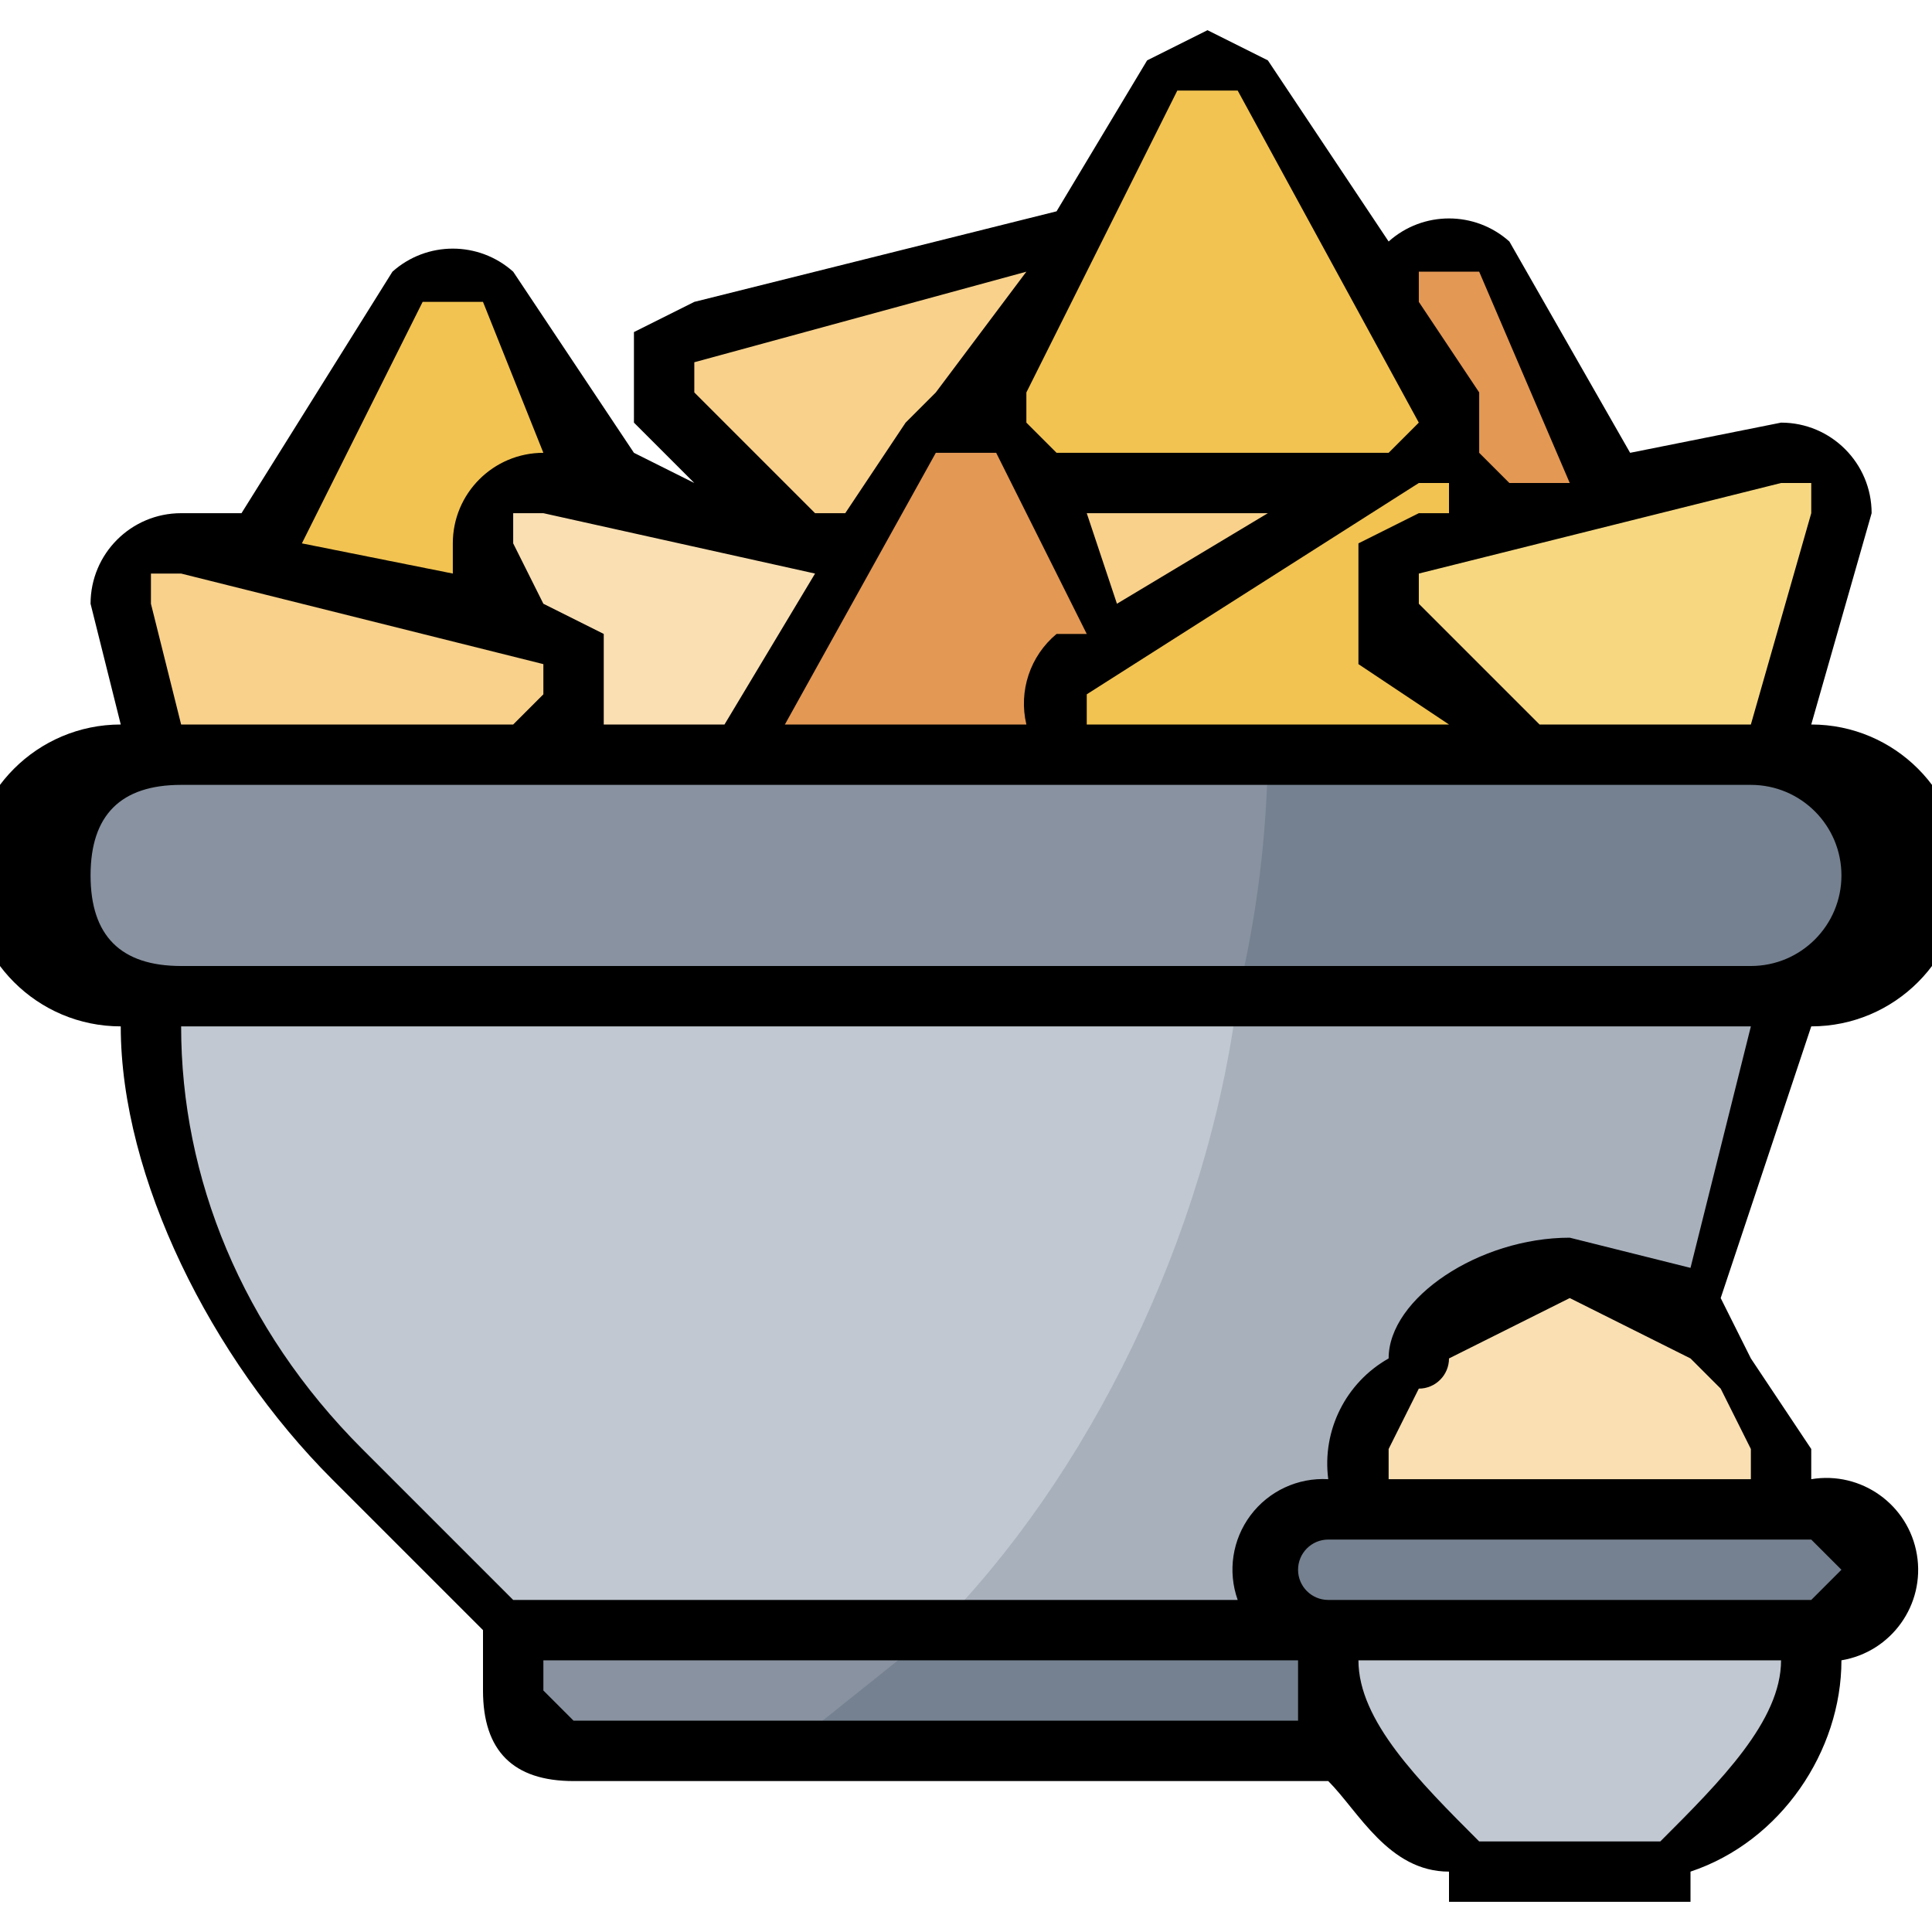
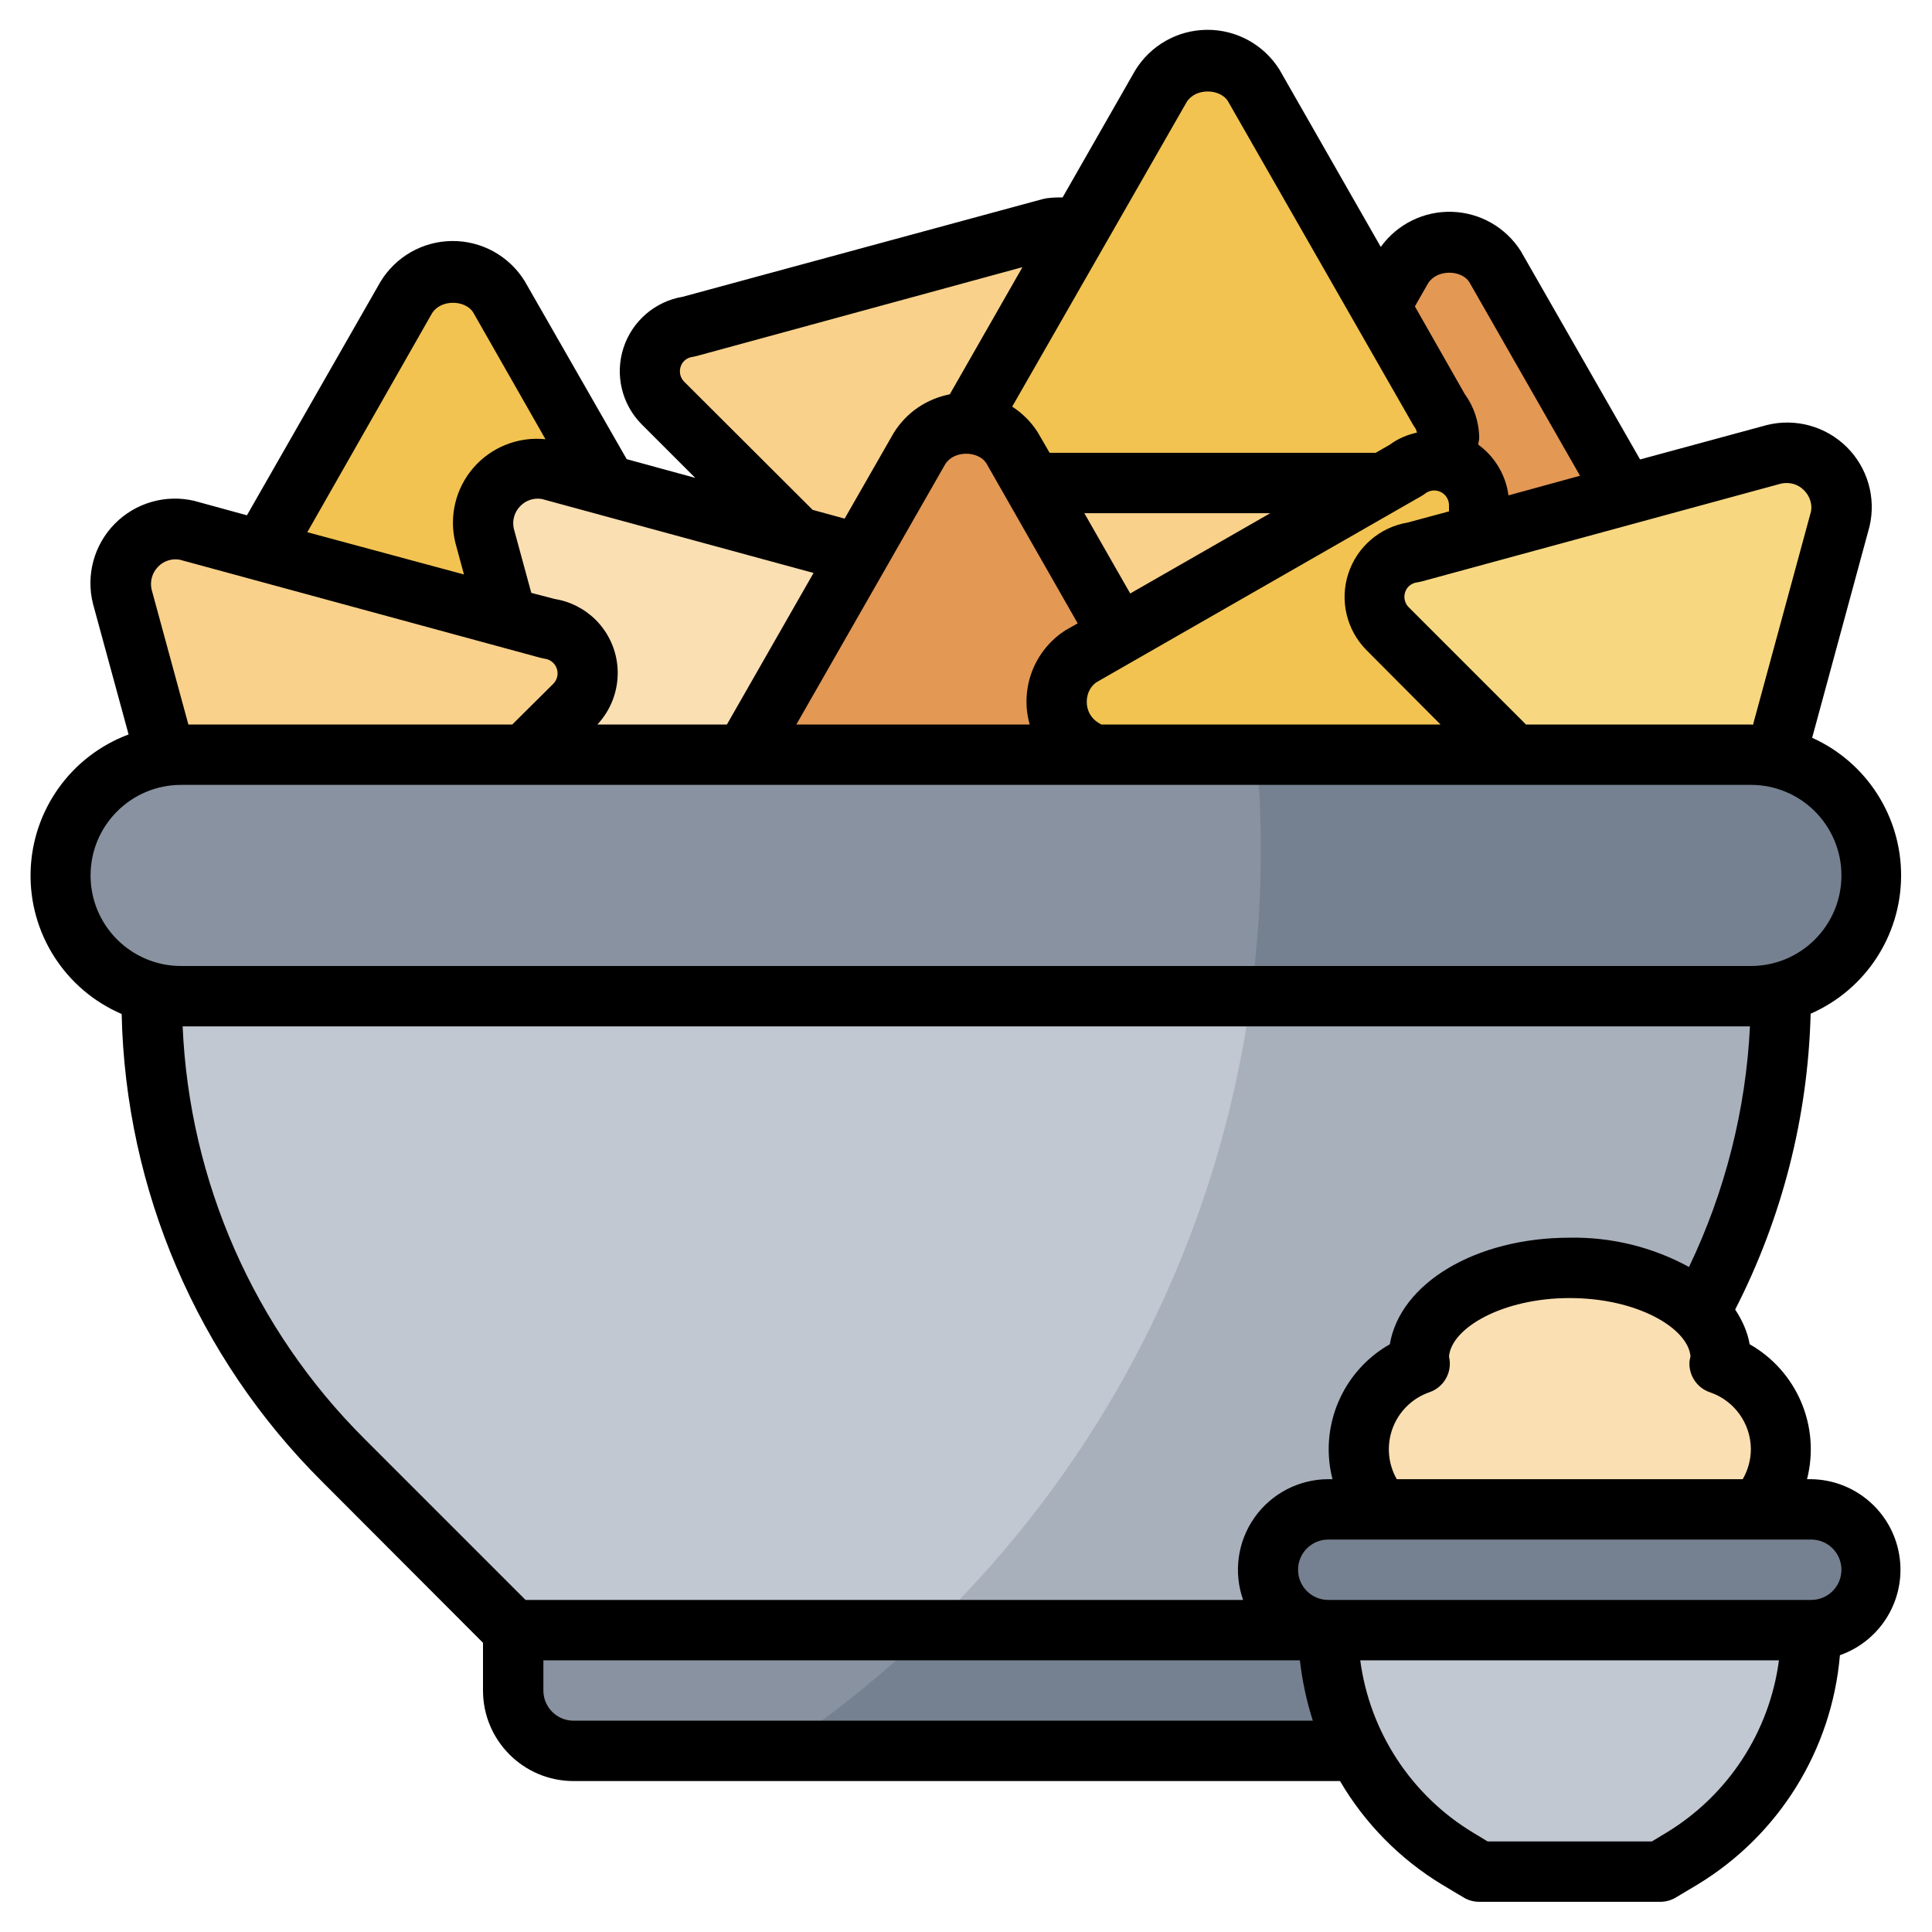
<svg xmlns="http://www.w3.org/2000/svg" id="Layer_3" viewBox="0 0 64 64">
-   <path d="m48 8-2 1-6 11a1 1 0 0 0 1 2h14a1 1 0 0 0 1-2L50 9l-2-1z" fill="#e39854" />
-   <path d="m15 9-2 1-6 11a1 1 0 0 0 1 2h14a1 1 0 0 0 1-2l-6-11-2-1z" fill="#f2c351" />
-   <path d="M17 54v2l2 2h28v-4z" fill="#758190" />
-   <path d="M5 33c0 6 2 11 6 15l6 6h30l6-6c4-4 6-9 6-15z" fill="#a8b0bc" />
-   <path d="m37 21-3-5h12z" fill="#f9d18b" />
-   <path d="m17 25 2-2a1 1 0 0 0-1-2l-1-1-1-2a2 2 0 0 1 2-2l10 2-3 7z" fill="#fadfb2" />
-   <path d="m28 19-6-6a1 1 0 0 1 1-2l12-3h1l-4 6-2 1z" fill="#f9d18b" />
-   <path d="m5 25-1-5a2 2 0 0 1 2-2l12 3h1v2l-2 2z" fill="#f9d18b" />
-   <path d="m40 2-2 1-6 11a1 1 0 0 0 1 2h14a1 1 0 0 0 1-2L42 3l-2-1z" fill="#f2c351" />
-   <path d="m50 25-4-4a1 1 0 0 1 1-3l12-3a2 2 0 0 1 2 2l-2 8z" fill="#f7d881" />
-   <path d="m32 14-2 1-6 11a1 1 0 0 0 1 2h14a1 1 0 0 0 1-2l-6-11-2-1z" fill="#e39854" />
+   <path d="M48 8c-.62 0-1.2.32-1.53.85L40.3 19.6A1.49 1.49 0 0 0 41.5 22H54.5a1.49 1.49 0 0 0 1.18-2.4L49.53 8.85A1.81 1.81 0 0 0 48 8z" fill="#e39854" />
+   <path d="M15 9c-.62 0-1.2.32-1.53.85L7.3 20.6A1.48 1.48 0 0 0 8.5 23H21.5a1.49 1.49 0 0 0 1.18-2.4L16.53 9.85A1.81 1.81 0 0 0 15 9z" fill="#f2c351" />
+   <path d="M17 54v2c0 1.1.9 2 2 2h28.1v-4z" fill="#758190" />
+   <path d="M5 33c0 5.76 2.29 11.29 6.36 15.36L17 54h30l5.64-5.64A21.73 21.73 0 0 0 59 33z" fill="#a8b0bc" />
+   <path d="M37.07 21.02 34.19 16h11.65z" fill="#f9d18b" />
+   <path d="m17.4 25 1.63-1.64a1.49 1.49 0 0 0-.86-2.54l-1.39-.37-.74-2.72a1.81 1.81 0 0 1 2.17-2.17l10.25 2.8-3.83 6.67z" fill="#fadfb2" />
+   <path d="m27.91 19.31-5.94-5.95a1.49 1.49 0 0 1 .86-2.54L34.8 7.57c.32-.07.64-.05.95.04L32.3 13.6c-.1.12-.17.26-.22.4H32c-.62 0-1.2.32-1.53.85z" fill="#f9d18b" />
+   <path d="m5.48 25-1.44-5.3a1.81 1.81 0 0 1 2.17-2.16l11.95 3.25a1.49 1.49 0 0 1 .87 2.53l-1.64 1.65z" fill="#f9d18b" />
+   <path d="M40 2c-.62 0-1.2.32-1.53.85L32.3 13.6A1.49 1.49 0 0 0 33.5 16H46.5a1.49 1.49 0 0 0 1.18-2.4L41.53 2.85A1.81 1.81 0 0 0 40 2z" fill="#f2c351" />
+   <path d="m50.14 25-4.17-4.17a1.49 1.49 0 0 1 .86-2.53l11.96-3.26a1.81 1.81 0 0 1 2.17 2.17l-2.15 7.87z" fill="#f7d881" />
+   <path d="M32 14c-.62 0-1.2.32-1.53.85L24.3 25.6A1.49 1.49 0 0 0 25.5 28H38.5a1.49 1.49 0 0 0 1.18-2.4l-6.16-10.75A1.81 1.81 0 0 0 32 14z" fill="#e39854" />
  <path d="M58 33H6a4 4 0 0 1 0-8h52a4 4 0 0 1 0 8z" fill="#758190" />
  <path d="M60 54H44a2 2 0 1 1 0-4h16a2 2 0 1 1 0 4z" fill="#758190" />
-   <path d="M44 54c0 3 2 6 4 8h8c2-2 4-5 4-8" fill="#c1c8d1" />
-   <path d="M58 50a3 3 0 0 0-1-5c0-2-2-3-5-3s-5 1-5 3a3 3 0 0 0-1 5" fill="#fadfb2" />
-   <path d="M36 25a2 2 0 0 1 0-3l11-6a1 1 0 0 1 2 1v1h-2l-1 1v2l4 4z" fill="#f2c351" />
-   <path d="M2 29c0 2 2 4 4 4h35a36 36 0 0 0 1-8H6c-2 0-4 2-4 4z" fill="#8892a0" />
-   <path d="M5 33c0 6 2 11 6 15l6 6h14c5-5 9-13 10-21z" fill="#c1c8d1" />
-   <path d="M17 54v2l2 2h7l5-4z" fill="#8892a0" />
-   <path d="M60 49v-1l-2-3-1-2 3-9a5 5 0 0 0 0-10l2-7a3 3 0 0 0-3-3l-5 1-4-7a3 3 0 0 0-4 0l-4-6-2-1-2 1-3 5-12 3-2 1v3l2 2-2-1-4-6a3 3 0 0 0-4 0l-5 8H6a3 3 0 0 0-3 3l1 4a5 5 0 0 0 0 10c0 5 3 11 7 15l5 5v2c0 2 1 3 3 3h25c1 1 2 3 4 3v1h8v-1c3-1 5-4 5-7a3 3 0 0 0-1-6zm1 3-1 1H44a1 1 0 0 1 0-2h16l1 1zm-3-4v1H46v-1l1-2a1 1 0 0 0 1-1l4-2 4 2 1 1 1 2zm1-32h1v1l-2 7h-7l-4-4v-1zm-39 5-2-1-1-2v-1h1l9 2-3 5h-4v-3zm11-6h2l3 6h-1a3 3 0 0 0-1 3h-8zm6 5-1-3h6zm-1 4v-1c0-1 0 0 0 0l11-7h1v1h-1l-2 1v4l3 2H36zM47 9h2l3 7h-2l-1-1v-2l-2-3zm-8-6h2l6 11-1 1H35l-1-1v-1zM23 13v-1l11-3-3 4-1 1-2 3h-1zm-9-3h2l2 5a3 3 0 0 0-3 3v1l-5-1zm-9 9h1l12 3v1l-1 1H6l-1-4v-1zM3 29c0-2 1-3 3-3h52a3 3 0 0 1 0 6H6c-2 0-3-1-3-3zm3 5h52l-2 8-4-1c-3 0-6 2-6 4a4 4 0 0 0-2 4 3 3 0 0 0-3 4H17l-5-5c-4-4-6-9-6-14zm13 23-1-1v-1h25v2zm36 4h-6c-2-2-4-4-4-6h14c0 2-2 4-4 6z" />
+   <path d="M44 54c0 3.1 1.63 5.98 4.29 7.57L49 62h6l.71-.43A8.83 8.83 0 0 0 60 54" fill="#c1c8d1" />
+   <path d="M58.23 50a2.99 2.99 0 0 0-1.26-4.83c0-.05.03-.11.03-.17 0-1.66-2.24-3-5-3s-5 1.34-5 3c0 .06.02.12.03.17A3 3 0 0 0 45.77 50" fill="#fadfb2" />
+   <path d="m36.28 25.04-.43-.25a1.81 1.81 0 0 1 0-3.07l10.75-6.15a1.49 1.49 0 0 1 2.4 1.17v.97l-2.17.58a1.49 1.49 0 0 0-.87 2.53L50.15 25z" fill="#f2c351" />
+   <path d="M2 29a4 4 0 0 0 4 4h35.44a36.17 36.17 0 0 0 .19-8H6a4 4 0 0 0-4 4z" fill="#8892a0" />
+   <path d="M5 33c0 5.76 2.29 11.29 6.36 15.36L17 54h13.77a35.7 35.7 0 0 0 10.67-21z" fill="#c1c8d1" />
+   <path d="M17 54v2c0 1.1.9 2 2 2h6.8a35.92 35.92 0 0 0 4.97-4z" fill="#8892a0" />
+   <path d="M60 49h-.14a4 4 0 0 0-1.9-4.47c-.07-.41-.25-.8-.48-1.15a22.78 22.78 0 0 0 2.5-9.8 5 5 0 0 0 .05-9.14l1.9-7a2.8 2.8 0 0 0-3.4-3.36l-4.2 1.14-3.95-6.9a2.8 2.8 0 0 0-4.64-.14L42.38 2.3a2.81 2.81 0 0 0-4.78.04l-2.4 4.2c-.22 0-.45 0-.68.06l-11.9 3.23a2.5 2.5 0 0 0-1.37 4.22l1.78 1.78-2.27-.62-3.38-5.9a2.8 2.8 0 0 0-4.78.03l-4.42 7.73-1.75-.48A2.8 2.8 0 0 0 3.08 20l1.18 4.33a4.99 4.99 0 0 0-.23 9.26 22.55 22.55 0 0 0 6.63 15.48L16 54.42V56a3 3 0 0 0 3 3h25.39a9.81 9.81 0 0 0 3.38 3.43l.72.43A1 1 0 0 0 49 63h6a1 1 0 0 0 .51-.14l.72-.43a9.87 9.87 0 0 0 4.72-7.6A3 3 0 0 0 60 49zm1 3a1 1 0 0 1-1 1H44a1 1 0 0 1 0-2h16a1 1 0 0 1 1 1zm-3-4a2 2 0 0 1-.27 1H46.27a2 2 0 0 1 1.08-2.88 1 1 0 0 0 .65-1.18C48.07 44 49.76 43 52 43s3.92 1 4 1.93l-.03.14a1 1 0 0 0 .67 1.05A2 2 0 0 1 58 48zm1-31.98c.29-.06.56.02.76.22.2.2.28.48.23.71l-1.92 7.06L58 24h-7.45l-3.88-3.88a.49.49 0 0 1 0-.7.49.49 0 0 1 .29-.13l.14-.03zm-39.26 4.52a2.5 2.5 0 0 0-1.37-.7l-.77-.2-.58-2.13a.81.81 0 0 1 .22-.75.8.8 0 0 1 .71-.23l9 2.45L24.08 24h-4.29c.91-.98.9-2.5-.05-3.46zm11.57-5.16c.3-.48 1.1-.44 1.36-.04l3.03 5.31-.39.22a2.8 2.8 0 0 0-1.2 3.13h-7.73zm6.13 4.28L35.92 17h6.16zM36.48 24l-.1-.06c-.24-.15-.38-.4-.38-.69s.14-.54.34-.66l10.75-6.16a.93.93 0 0 0 .12-.08.49.49 0 0 1 .79.38v.21l-1.37.37a2.5 2.5 0 0 0-1.37 4.22L47.72 24H36.48zM47.31 9.38c.3-.47 1.1-.44 1.36-.04l3.67 6.42-2.37.65a2.48 2.48 0 0 0-1-1.68c0-.07.03-.14.03-.22a2.5 2.5 0 0 0-.48-1.46l-1.65-2.9zm-8-6c.3-.48 1.1-.44 1.36-.04l6.15 10.75.08.12.04.12c-.32.07-.63.2-.9.4l-.47.27h-10.8l-.4-.69a2.8 2.8 0 0 0-.84-.84zm-16.64 9.27a.49.49 0 0 1 0-.7.49.49 0 0 1 .29-.13l.13-.03 10.78-2.94-2.4 4.2v.01c-.76.15-1.44.59-1.87 1.29l-1.62 2.83-1.06-.29zm-8.36-2.27c.3-.48 1.1-.44 1.36-.04l2.4 4.21A2.78 2.78 0 0 0 15.09 18l.28 1.03-5.19-1.4zm-9.07 8.39a.8.8 0 0 1 .71-.23l11.95 3.25.14.03a.49.49 0 0 1 .29.83L16.97 24H6.24l-1.22-4.48a.82.82 0 0 1 .22-.75zM3 29a3 3 0 0 1 3-3h52a3 3 0 0 1 0 6H6a3 3 0 0 1-3-3zm3.05 5h51.92a20.8 20.8 0 0 1-2.02 7.97A7.95 7.95 0 0 0 52 41c-3.12 0-5.62 1.51-5.96 3.53a4 4 0 0 0-1.9 4.47H44a3 3 0 0 0-2.82 4H17.41l-5.34-5.34A20.55 20.55 0 0 1 6.05 34zM19 57a1 1 0 0 1-1-1v-1h25.06c.08.68.22 1.35.43 2zm36.2 3.71-.48.29h-5.44l-.48-.29A7.88 7.88 0 0 1 45.06 55h13.87a7.88 7.88 0 0 1-3.73 5.71z" />
</svg>
